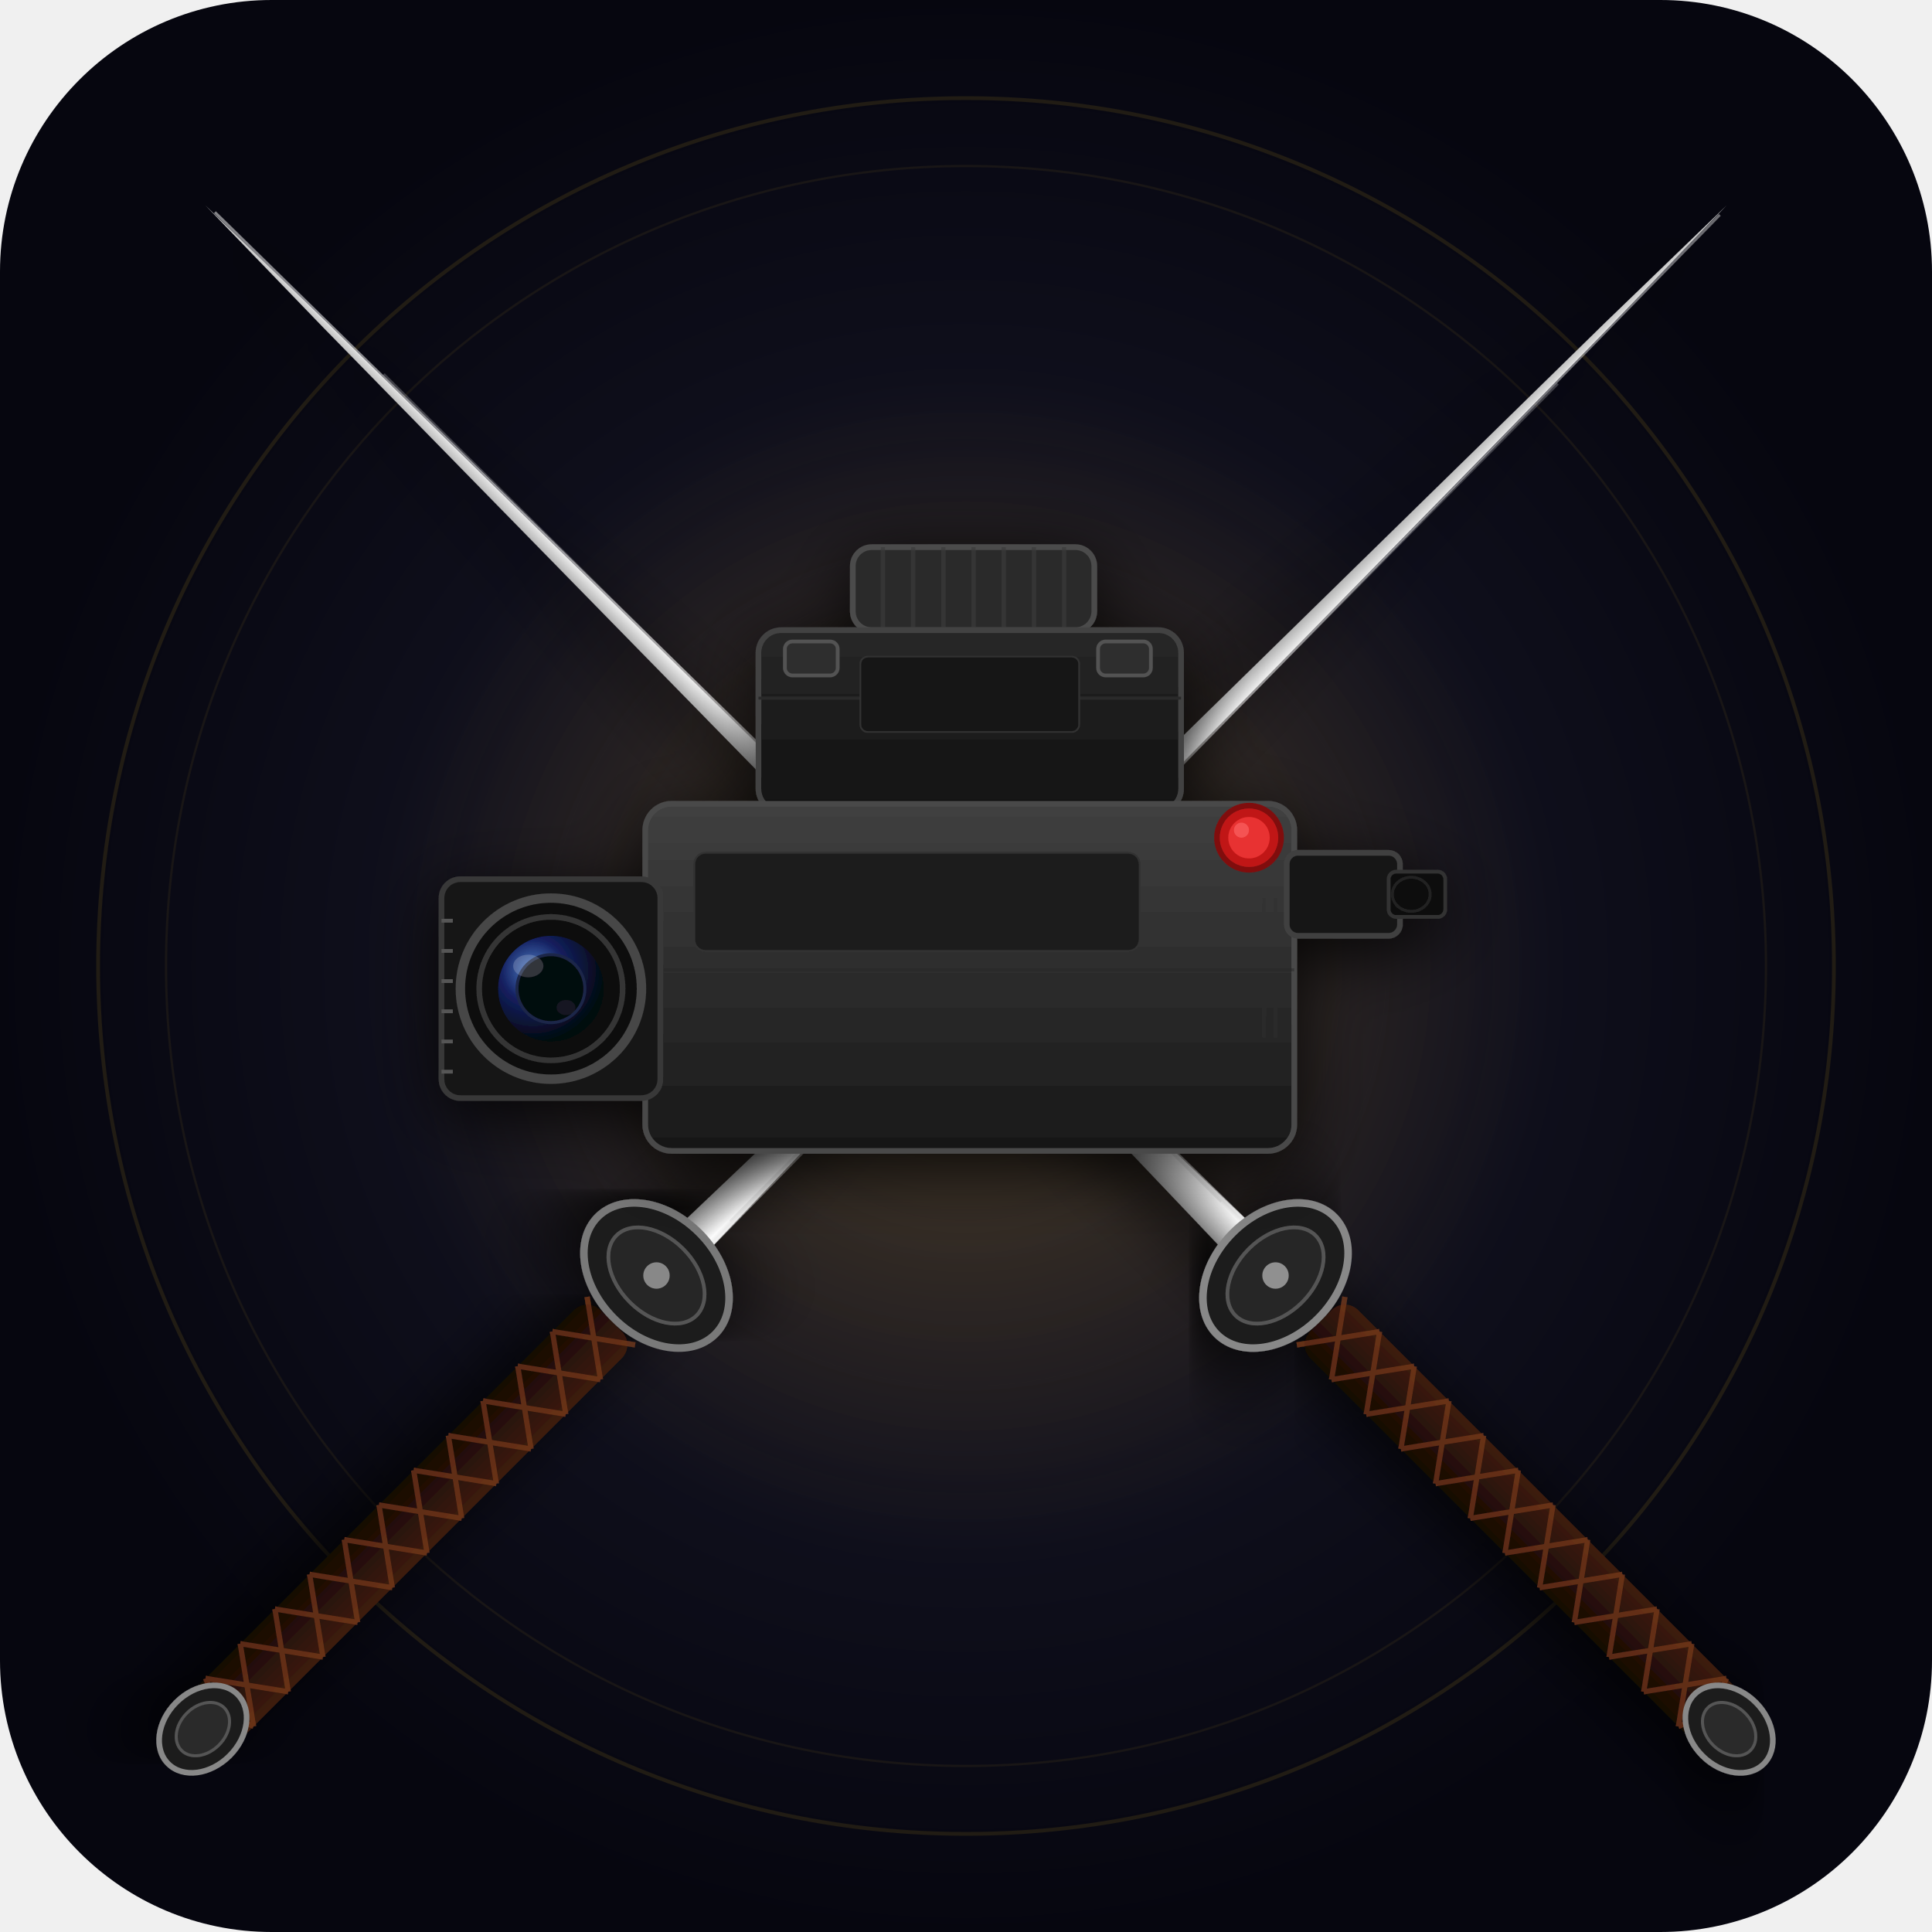
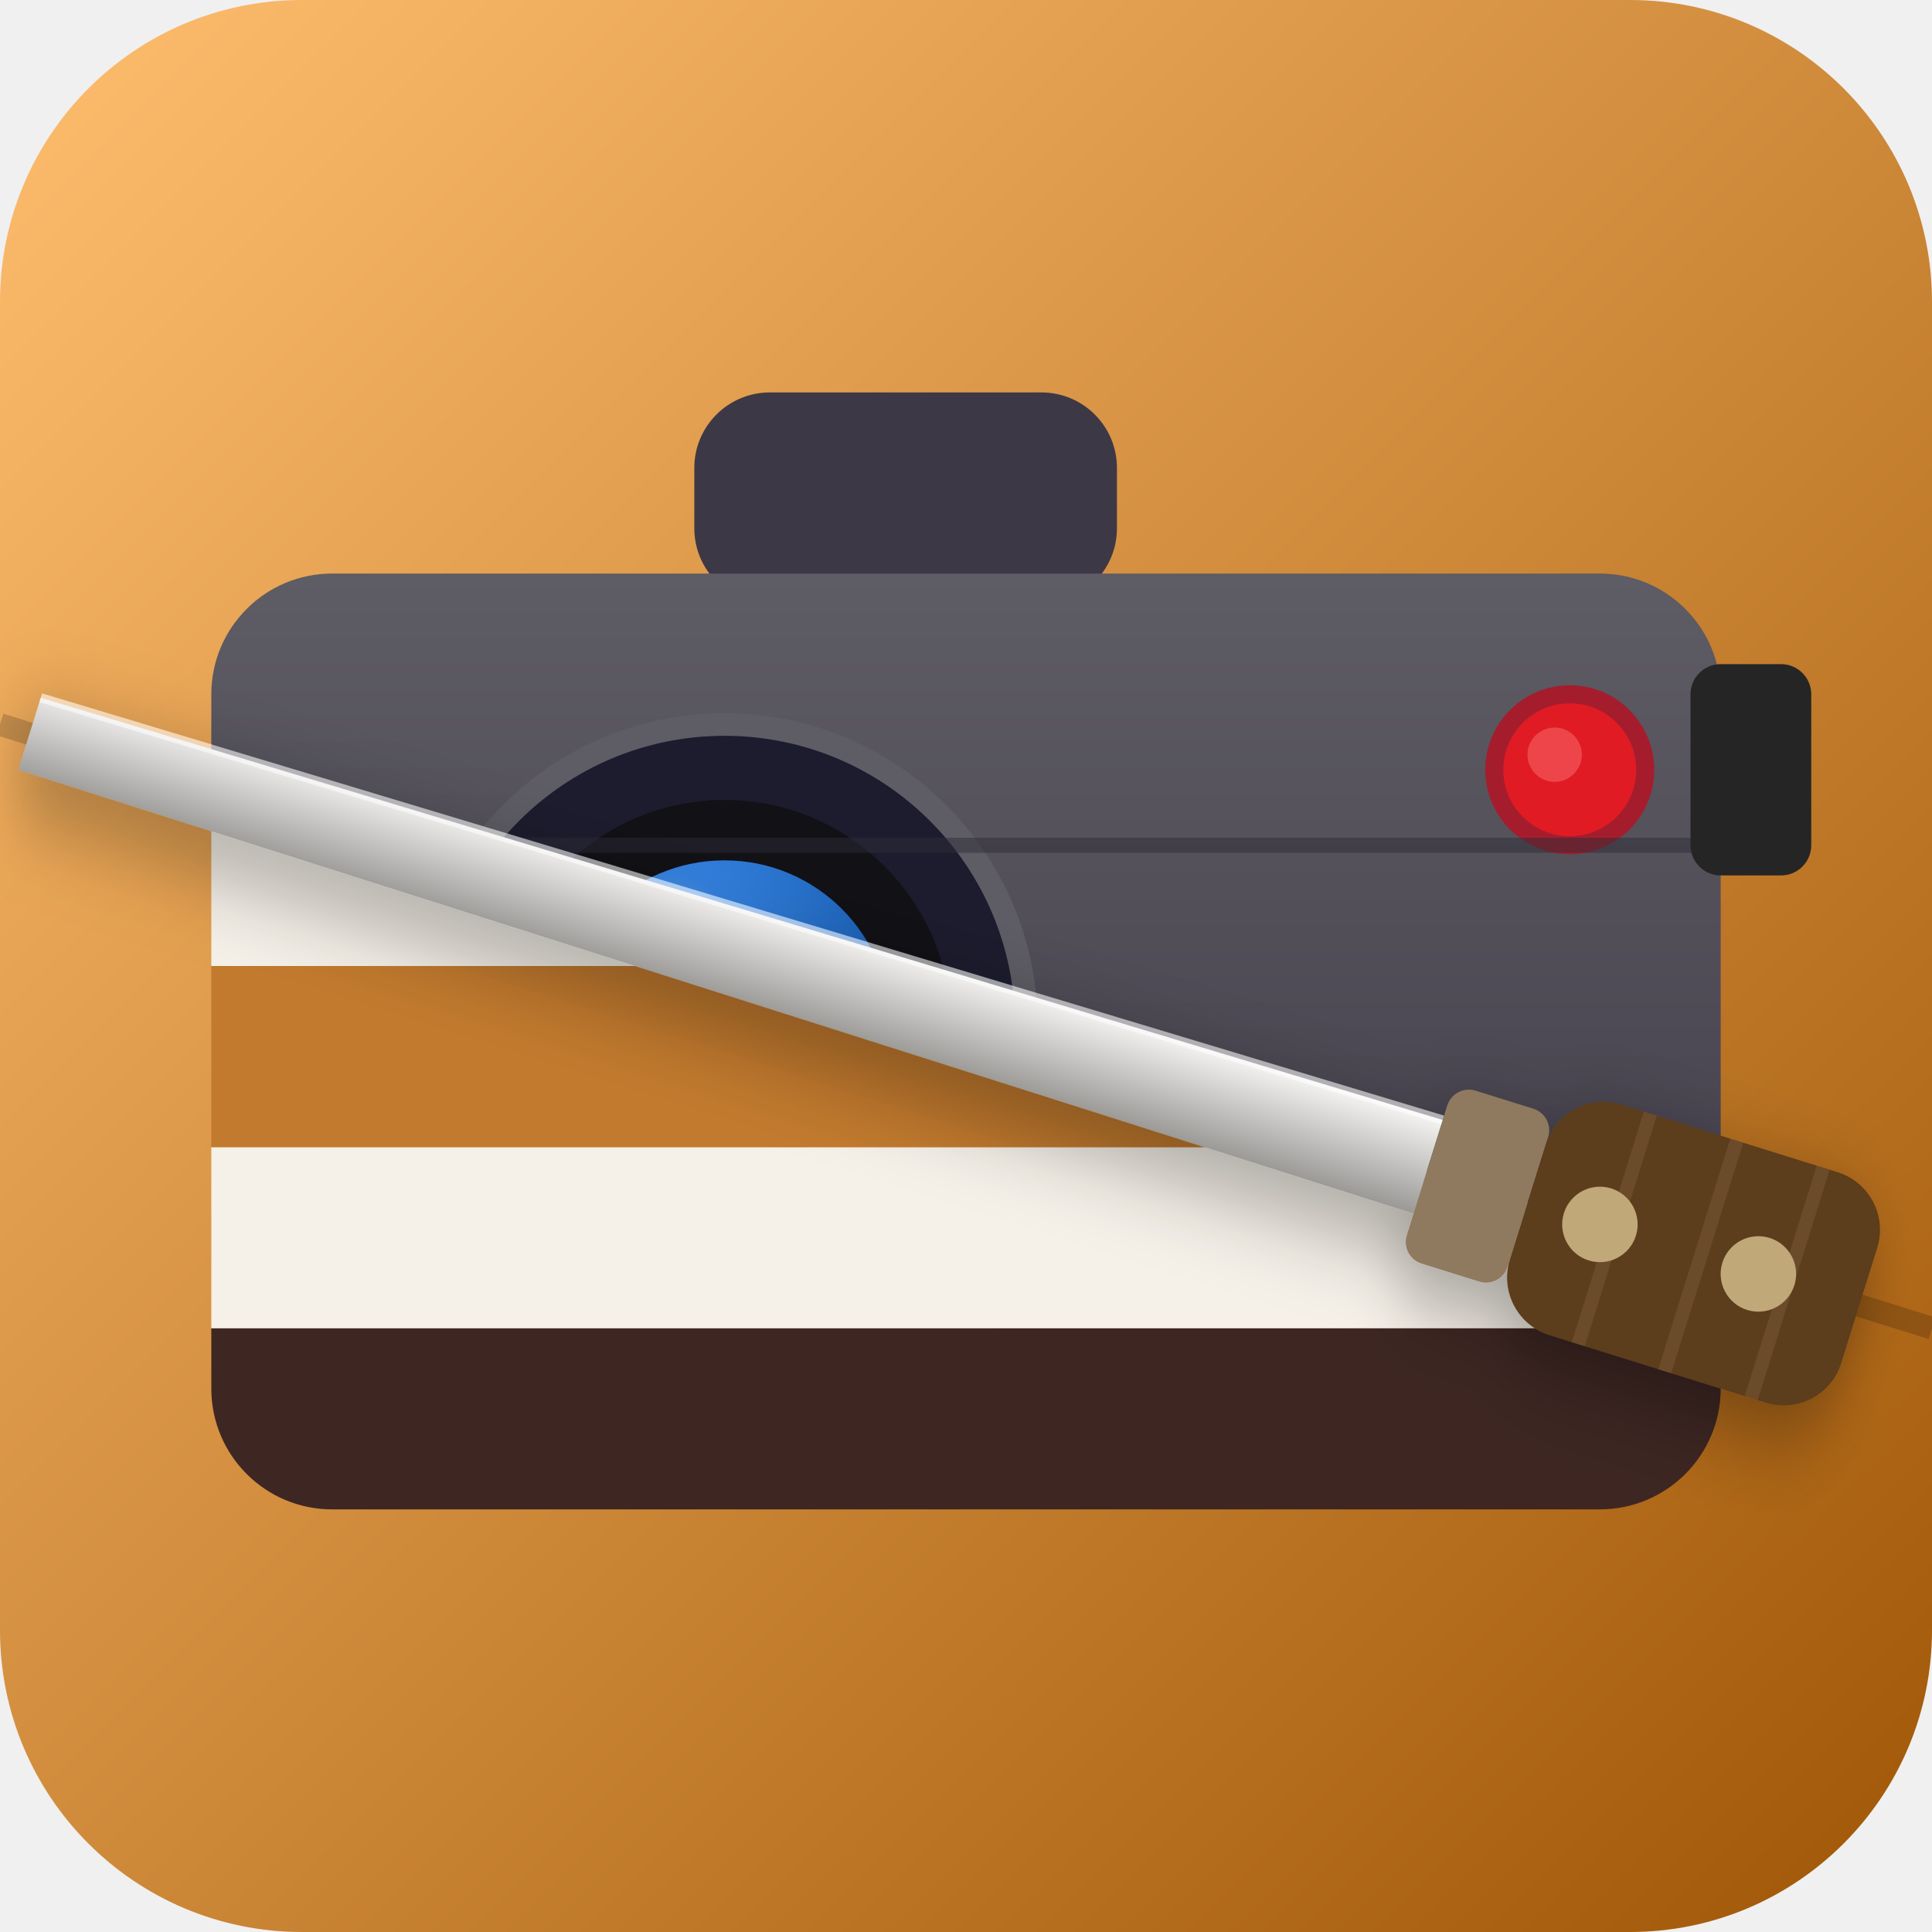
- <svg xmlns="http://www.w3.org/2000/svg" viewBox="0 0 512 512" width="512" height="512">
+ <svg xmlns="http://www.w3.org/2000/svg" viewBox="0 0 128 128" width="128" height="128">
  <defs>
-     <radialGradient id="bg" cx="50%" cy="50%" r="50%">
-       <stop offset="0%" stop-color="#1c1c2e" />
-       <stop offset="100%" stop-color="#06060f" />
+     <linearGradient id="bg" x1="0%" y1="0%" x2="100%" y2="100%">
+       <stop offset="0%" stop-color="#ffbe6f" />
+       <stop offset="100%" stop-color="#9f5606" />
+     </linearGradient>
+     <linearGradient id="cam" x1="0%" y1="0%" x2="0%" y2="100%">
+       <stop offset="0%" stop-color="#5e5c64" />
+       <stop offset="100%" stop-color="#3d3846" />
+     </linearGradient>
+     <radialGradient id="lens" cx="30%" cy="30%" r="70%">
+       <stop offset="0%" stop-color="#99c1f1" />
+       <stop offset="38%" stop-color="#3584e4" />
+       <stop offset="100%" stop-color="#1a5fb4" />
    </radialGradient>
    <linearGradient id="blade" x1="0%" y1="0%" x2="0%" y2="100%">
-       <stop offset="0%" stop-color="#e4e4e4" />
-       <stop offset="18%" stop-color="#ffffff" />
-       <stop offset="55%" stop-color="#c8c8c8" />
-       <stop offset="100%" stop-color="#848484" />
+       <stop offset="0%" stop-color="#f6f5f4" />
+       <stop offset="50%" stop-color="#c8c7c6" />
+       <stop offset="100%" stop-color="#9a9996" />
    </linearGradient>
-     <linearGradient id="handle" x1="0%" y1="0%" x2="0%" y2="100%">
-       <stop offset="0%" stop-color="#3e1c0c" />
-       <stop offset="100%" stop-color="#160804" />
-     </linearGradient>
-     <radialGradient id="glow" cx="50%" cy="50%" r="50%">
-       <stop offset="0%" stop-color="#d4a020" stop-opacity="0.28" />
-       <stop offset="100%" stop-color="#d4a020" stop-opacity="0" />
-     </radialGradient>
-     <linearGradient id="camBody" x1="0%" y1="0%" x2="0%" y2="100%">
-       <stop offset="0%" stop-color="#404040" />
-       <stop offset="100%" stop-color="#181818" />
-     </linearGradient>
-     <linearGradient id="camMag" x1="0%" y1="0%" x2="0%" y2="100%">
-       <stop offset="0%" stop-color="#282828" />
-       <stop offset="100%" stop-color="#101010" />
-     </linearGradient>
-     <radialGradient id="lens" cx="33%" cy="33%" r="67%">
-       <stop offset="0%" stop-color="#5080c8" />
-       <stop offset="45%" stop-color="#142060" />
-       <stop offset="100%" stop-color="#030810" />
-     </radialGradient>
-     <filter id="shadow" x="-30%" y="-30%" width="160%" height="160%">
-       <feDropShadow dx="0" dy="4" stdDeviation="9" flood-color="#000" flood-opacity="0.85" />
+     <filter id="shadow" x="-25%" y="-25%" width="150%" height="150%">
+       <feDropShadow dx="0" dy="2" stdDeviation="2.5" flood-color="#000" flood-opacity="0.35" />
    </filter>
+     <clipPath id="camSide">
+       <polygon points="0,0 128,0 128,88 0,48" />
+     </clipPath>
+     <clipPath id="cakeSide">
+       <polygon points="0,48 128,88 128,128 0,128" />
+     </clipPath>
+     <clipPath id="camBody">
+       <rect x="14" y="38" width="100" height="62" rx="8" />
+     </clipPath>
  </defs>
-   <rect width="512" height="512" rx="72" fill="url(#bg)" />
-   <ellipse cx="256" cy="256" rx="155" ry="155" fill="url(#glow)" />
-   <circle cx="256" cy="256" r="230" fill="none" stroke="#c8a020" stroke-width="1" opacity="0.13" />
-   <circle cx="256" cy="256" r="212" fill="none" stroke="#c8a020" stroke-width="0.6" opacity="0.08" />
-   <g transform="translate(256,256) rotate(135)" filter="url(#shadow)">
-     <path d="M -285,0 L -240,-0.8 L -80,-2.5 L 60,-4 L 100,-5 L 110,-5              L 110,5 L 100,5 L 60,4 L -80,2.5 L -240,0.8 Z" fill="url(#blade)" />
-     <line x1="-282" y1="-0.5" x2="108" y2="-4.8" stroke="#fff" stroke-width="0.7" opacity="0.4" />
-     <line x1="-220" y1="-1.8" x2="92" y2="-3.6" stroke="#ccc" stroke-width="0.6" opacity="0.25" />
-     <ellipse cx="116" cy="0" rx="16" ry="22" fill="#1c1c1c" stroke="#797979" stroke-width="2" />
-     <ellipse cx="116" cy="0" rx="10" ry="15" fill="#252525" stroke="#555" stroke-width="1" />
-     <circle cx="116" cy="0" r="3.5" fill="#888" />
-     <rect x="133" y="-9" width="150" height="18" fill="url(#handle)" rx="5" />
-     <g stroke="#7e3c1e" stroke-width="1.4" opacity="0.65">
-       <line x1="133" y1="-9" x2="146" y2="9" />
-       <line x1="146" y1="-9" x2="159" y2="9" />
-       <line x1="159" y1="-9" x2="172" y2="9" />
-       <line x1="172" y1="-9" x2="185" y2="9" />
-       <line x1="185" y1="-9" x2="198" y2="9" />
-       <line x1="198" y1="-9" x2="211" y2="9" />
-       <line x1="211" y1="-9" x2="224" y2="9" />
-       <line x1="224" y1="-9" x2="237" y2="9" />
-       <line x1="237" y1="-9" x2="250" y2="9" />
-       <line x1="250" y1="-9" x2="263" y2="9" />
-       <line x1="263" y1="-9" x2="276" y2="9" />
-       <line x1="276" y1="-9" x2="283" y2="9" />
-       <line x1="146" y1="-9" x2="133" y2="9" />
-       <line x1="159" y1="-9" x2="146" y2="9" />
-       <line x1="172" y1="-9" x2="159" y2="9" />
-       <line x1="185" y1="-9" x2="172" y2="9" />
-       <line x1="198" y1="-9" x2="185" y2="9" />
-       <line x1="211" y1="-9" x2="198" y2="9" />
-       <line x1="224" y1="-9" x2="211" y2="9" />
-       <line x1="237" y1="-9" x2="224" y2="9" />
-       <line x1="250" y1="-9" x2="237" y2="9" />
-       <line x1="263" y1="-9" x2="250" y2="9" />
-       <line x1="276" y1="-9" x2="263" y2="9" />
-       <line x1="283" y1="-9" x2="276" y2="9" />
-     </g>
-     <ellipse cx="286" cy="0" rx="13" ry="10" fill="#1e1e1e" stroke="#888" stroke-width="1.5" />
-     <ellipse cx="286" cy="0" rx="8" ry="6" fill="#2c2c2c" stroke="#555" stroke-width="0.8" />
+   <rect width="128" height="128" rx="20" fill="url(#bg)" />
+   <g clip-path="url(#camSide)">
+     <rect x="46" y="26" width="28" height="14" rx="5" fill="#3d3846" />
+     <rect x="14" y="38" width="100" height="62" rx="8" fill="url(#cam)" />
+     <circle cx="48" cy="68" r="20" fill="#1c1c2e" stroke="#5e5c64" stroke-width="1.5" />
+     <circle cx="48" cy="68" r="15" fill="#111116" />
+     <circle cx="48" cy="68" r="11" fill="url(#lens)" />
+     <circle cx="48" cy="68" r="4.5" fill="#1a5fb4" />
+     <ellipse cx="43" cy="63" rx="3.5" ry="2.5" fill="#fff" opacity="0.35" />
+     <circle cx="104" cy="51" r="5" fill="#e01b24" stroke="#a51d2d" stroke-width="1.2" />
+     <circle cx="103" cy="50" r="1.8" fill="#ff7777" opacity="0.45" />
+     <line x1="14" y1="56" x2="114" y2="56" stroke="#2d2b37" stroke-width="1" opacity="0.5" />
+     <rect x="112" y="44" width="8" height="14" rx="2" fill="#252525" />
  </g>
-   <g transform="translate(256,256) rotate(45)" filter="url(#shadow)">
-     <path d="M -285,0 L -240,-0.8 L -80,-2.5 L 60,-4 L 100,-5 L 110,-5              L 110,5 L 100,5 L 60,4 L -80,2.5 L -240,0.8 Z" fill="url(#blade)" />
-     <line x1="-282" y1="-0.5" x2="108" y2="-4.8" stroke="#fff" stroke-width="0.7" opacity="0.5" />
-     <line x1="-220" y1="-1.8" x2="92" y2="-3.6" stroke="#ccc" stroke-width="0.6" opacity="0.25" />
-     <ellipse cx="116" cy="0" rx="16" ry="22" fill="#1c1c1c" stroke="#888" stroke-width="2" />
-     <ellipse cx="116" cy="0" rx="10" ry="15" fill="#262626" stroke="#555" stroke-width="1" />
-     <circle cx="116" cy="0" r="3.5" fill="#909090" />
-     <rect x="133" y="-9" width="150" height="18" fill="url(#handle)" rx="5" />
-     <g stroke="#7e3c1e" stroke-width="1.4" opacity="0.65">
-       <line x1="133" y1="-9" x2="146" y2="9" />
-       <line x1="146" y1="-9" x2="159" y2="9" />
-       <line x1="159" y1="-9" x2="172" y2="9" />
-       <line x1="172" y1="-9" x2="185" y2="9" />
-       <line x1="185" y1="-9" x2="198" y2="9" />
-       <line x1="198" y1="-9" x2="211" y2="9" />
-       <line x1="211" y1="-9" x2="224" y2="9" />
-       <line x1="224" y1="-9" x2="237" y2="9" />
-       <line x1="237" y1="-9" x2="250" y2="9" />
-       <line x1="250" y1="-9" x2="263" y2="9" />
-       <line x1="263" y1="-9" x2="276" y2="9" />
-       <line x1="276" y1="-9" x2="283" y2="9" />
-       <line x1="146" y1="-9" x2="133" y2="9" />
-       <line x1="159" y1="-9" x2="146" y2="9" />
-       <line x1="172" y1="-9" x2="159" y2="9" />
-       <line x1="185" y1="-9" x2="172" y2="9" />
-       <line x1="198" y1="-9" x2="185" y2="9" />
-       <line x1="211" y1="-9" x2="198" y2="9" />
-       <line x1="224" y1="-9" x2="211" y2="9" />
-       <line x1="237" y1="-9" x2="224" y2="9" />
-       <line x1="250" y1="-9" x2="237" y2="9" />
-       <line x1="263" y1="-9" x2="250" y2="9" />
-       <line x1="276" y1="-9" x2="263" y2="9" />
-       <line x1="283" y1="-9" x2="276" y2="9" />
-     </g>
-     <ellipse cx="286" cy="0" rx="13" ry="10" fill="#1e1e1e" stroke="#888" stroke-width="1.5" />
-     <ellipse cx="286" cy="0" rx="8" ry="6" fill="#2c2c2c" stroke="#555" stroke-width="0.8" />
-   </g>
-   <g filter="url(#shadow)">
-     <rect x="226" y="145" width="64" height="22" fill="#2c2c2c" rx="5" stroke="#4c4c4c" stroke-width="1.5" />
-     <g stroke="#3a3a3a" stroke-width="1.1" opacity="0.7">
-       <line x1="234" y1="145" x2="234" y2="167" />
-       <line x1="242" y1="145" x2="242" y2="167" />
-       <line x1="250" y1="145" x2="250" y2="167" />
-       <line x1="258" y1="145" x2="258" y2="167" />
-       <line x1="266" y1="145" x2="266" y2="167" />
-       <line x1="274" y1="145" x2="274" y2="167" />
-       <line x1="282" y1="145" x2="282" y2="167" />
-     </g>
-     <rect x="201" y="167" width="112" height="48" fill="url(#camMag)" rx="6" stroke="#424242" stroke-width="1.5" />
-     <line x1="201" y1="185" x2="313" y2="185" stroke="#2c2c2c" stroke-width="0.8" />
-     <rect x="208" y="170" width="14" height="9" fill="#2e2e2e" rx="2" stroke="#525252" stroke-width="1" />
-     <rect x="291" y="170" width="14" height="9" fill="#2e2e2e" rx="2" stroke="#525252" stroke-width="1" />
-     <rect x="228" y="174" width="58" height="20" fill="#161616" rx="2" stroke="#303030" stroke-width="0.5" />
-     <rect x="171" y="213" width="172" height="92" fill="url(#camBody)" rx="7" stroke="#4a4a4a" stroke-width="1.5" />
-     <line x1="171" y1="257" x2="343" y2="257" stroke="#2c2c2c" stroke-width="0.8" opacity="0.6" />
-     <circle cx="331" cy="222" r="8.5" fill="#c01616" stroke="#801010" stroke-width="1.5" />
-     <circle cx="331" cy="222" r="5.5" fill="#e83030" />
-     <circle cx="329" cy="220" r="2" fill="#ff7070" opacity="0.55" />
-     <rect x="117" y="233" width="58" height="58" fill="#181818" rx="5" stroke="#383838" stroke-width="1.5" />
-     <g stroke="#565656" stroke-width="1">
-       <line x1="117" y1="244" x2="120" y2="244" />
-       <line x1="117" y1="252" x2="120" y2="252" />
-       <line x1="117" y1="260" x2="120" y2="260" />
-       <line x1="117" y1="268" x2="120" y2="268" />
-       <line x1="117" y1="276" x2="120" y2="276" />
-       <line x1="117" y1="284" x2="120" y2="284" />
-     </g>
-     <circle cx="146" cy="262" r="24" fill="#0e0e0e" stroke="#464646" stroke-width="2.5" />
-     <circle cx="146" cy="262" r="19" fill="#0a0a0a" stroke="#343434" stroke-width="1.5" />
-     <circle cx="146" cy="262" r="14" fill="url(#lens)" />
-     <circle cx="146" cy="262" r="9" fill="#040810" stroke="#1c2848" stroke-width="0.8" />
-     <ellipse cx="140" cy="256" rx="4" ry="3" fill="#fff" opacity="0.18" />
-     <ellipse cx="150" cy="267" rx="2.5" ry="2" fill="#fff" opacity="0.07" />
-     <rect x="341" y="226" width="30" height="22" fill="#181818" rx="3" stroke="#404040" stroke-width="1.5" />
-     <rect x="368" y="231" width="15" height="12" fill="#0e0e0e" rx="2" stroke="#323232" stroke-width="1" />
-     <ellipse cx="374" cy="237" rx="5" ry="4.5" fill="#080808" stroke="#222" stroke-width="0.8" />
-     <rect x="184" y="226" width="118" height="26" fill="#1c1c1c" rx="3" stroke="#303030" stroke-width="0.5" />
-     <g stroke="#303030" stroke-width="1" opacity="0.55">
-       <line x1="335" y1="238" x2="335" y2="246" />
-       <line x1="338" y1="238" x2="338" y2="246" />
-       <line x1="335" y1="267" x2="335" y2="275" />
-       <line x1="338" y1="267" x2="338" y2="275" />
+   <g clip-path="url(#cakeSide)">
+     <g clip-path="url(#camBody)">
+       <rect x="14" y="88" width="100" height="12" fill="#3e2723" />
+       <rect x="14" y="76" width="100" height="12" fill="#f5f0e8" />
+       <rect x="14" y="64" width="100" height="12" fill="#c27a2e" />
+       <rect x="14" y="52" width="100" height="12" fill="#f5f0e8" />
+       <rect x="14" y="38" width="100" height="14" fill="#d4952a" />
    </g>
  </g>
+   <line x1="0" y1="48" x2="128" y2="88" stroke="#000" stroke-width="1.5" opacity="0.18" />
+   <g transform="translate(64,68) rotate(17.35)" filter="url(#shadow)">
+     <polygon points="-65,-2.5 32,-3.5 32,3 -65,2.5" fill="url(#blade)" />
+     <line x1="-65" y1="-2.5" x2="32" y2="-3.5" stroke="#fff" stroke-width="0.6" opacity="0.55" />
+     <rect x="32" y="-6" width="7" height="12" rx="1.5" fill="#8f7a5e" />
+     <rect x="39" y="-8" width="23" height="16" rx="4" fill="#5c3d1e" />
+     <g stroke="#7a5634" stroke-width="0.9" opacity="0.55">
+       <line x1="45" y1="-8" x2="45" y2="8" />
+       <line x1="51" y1="-8" x2="51" y2="8" />
+       <line x1="57" y1="-8" x2="57" y2="8" />
+     </g>
+     <circle cx="44" cy="0" r="2.5" fill="#c0a878" />
+     <circle cx="55" cy="0" r="2.5" fill="#c0a878" />
+   </g>
</svg>
